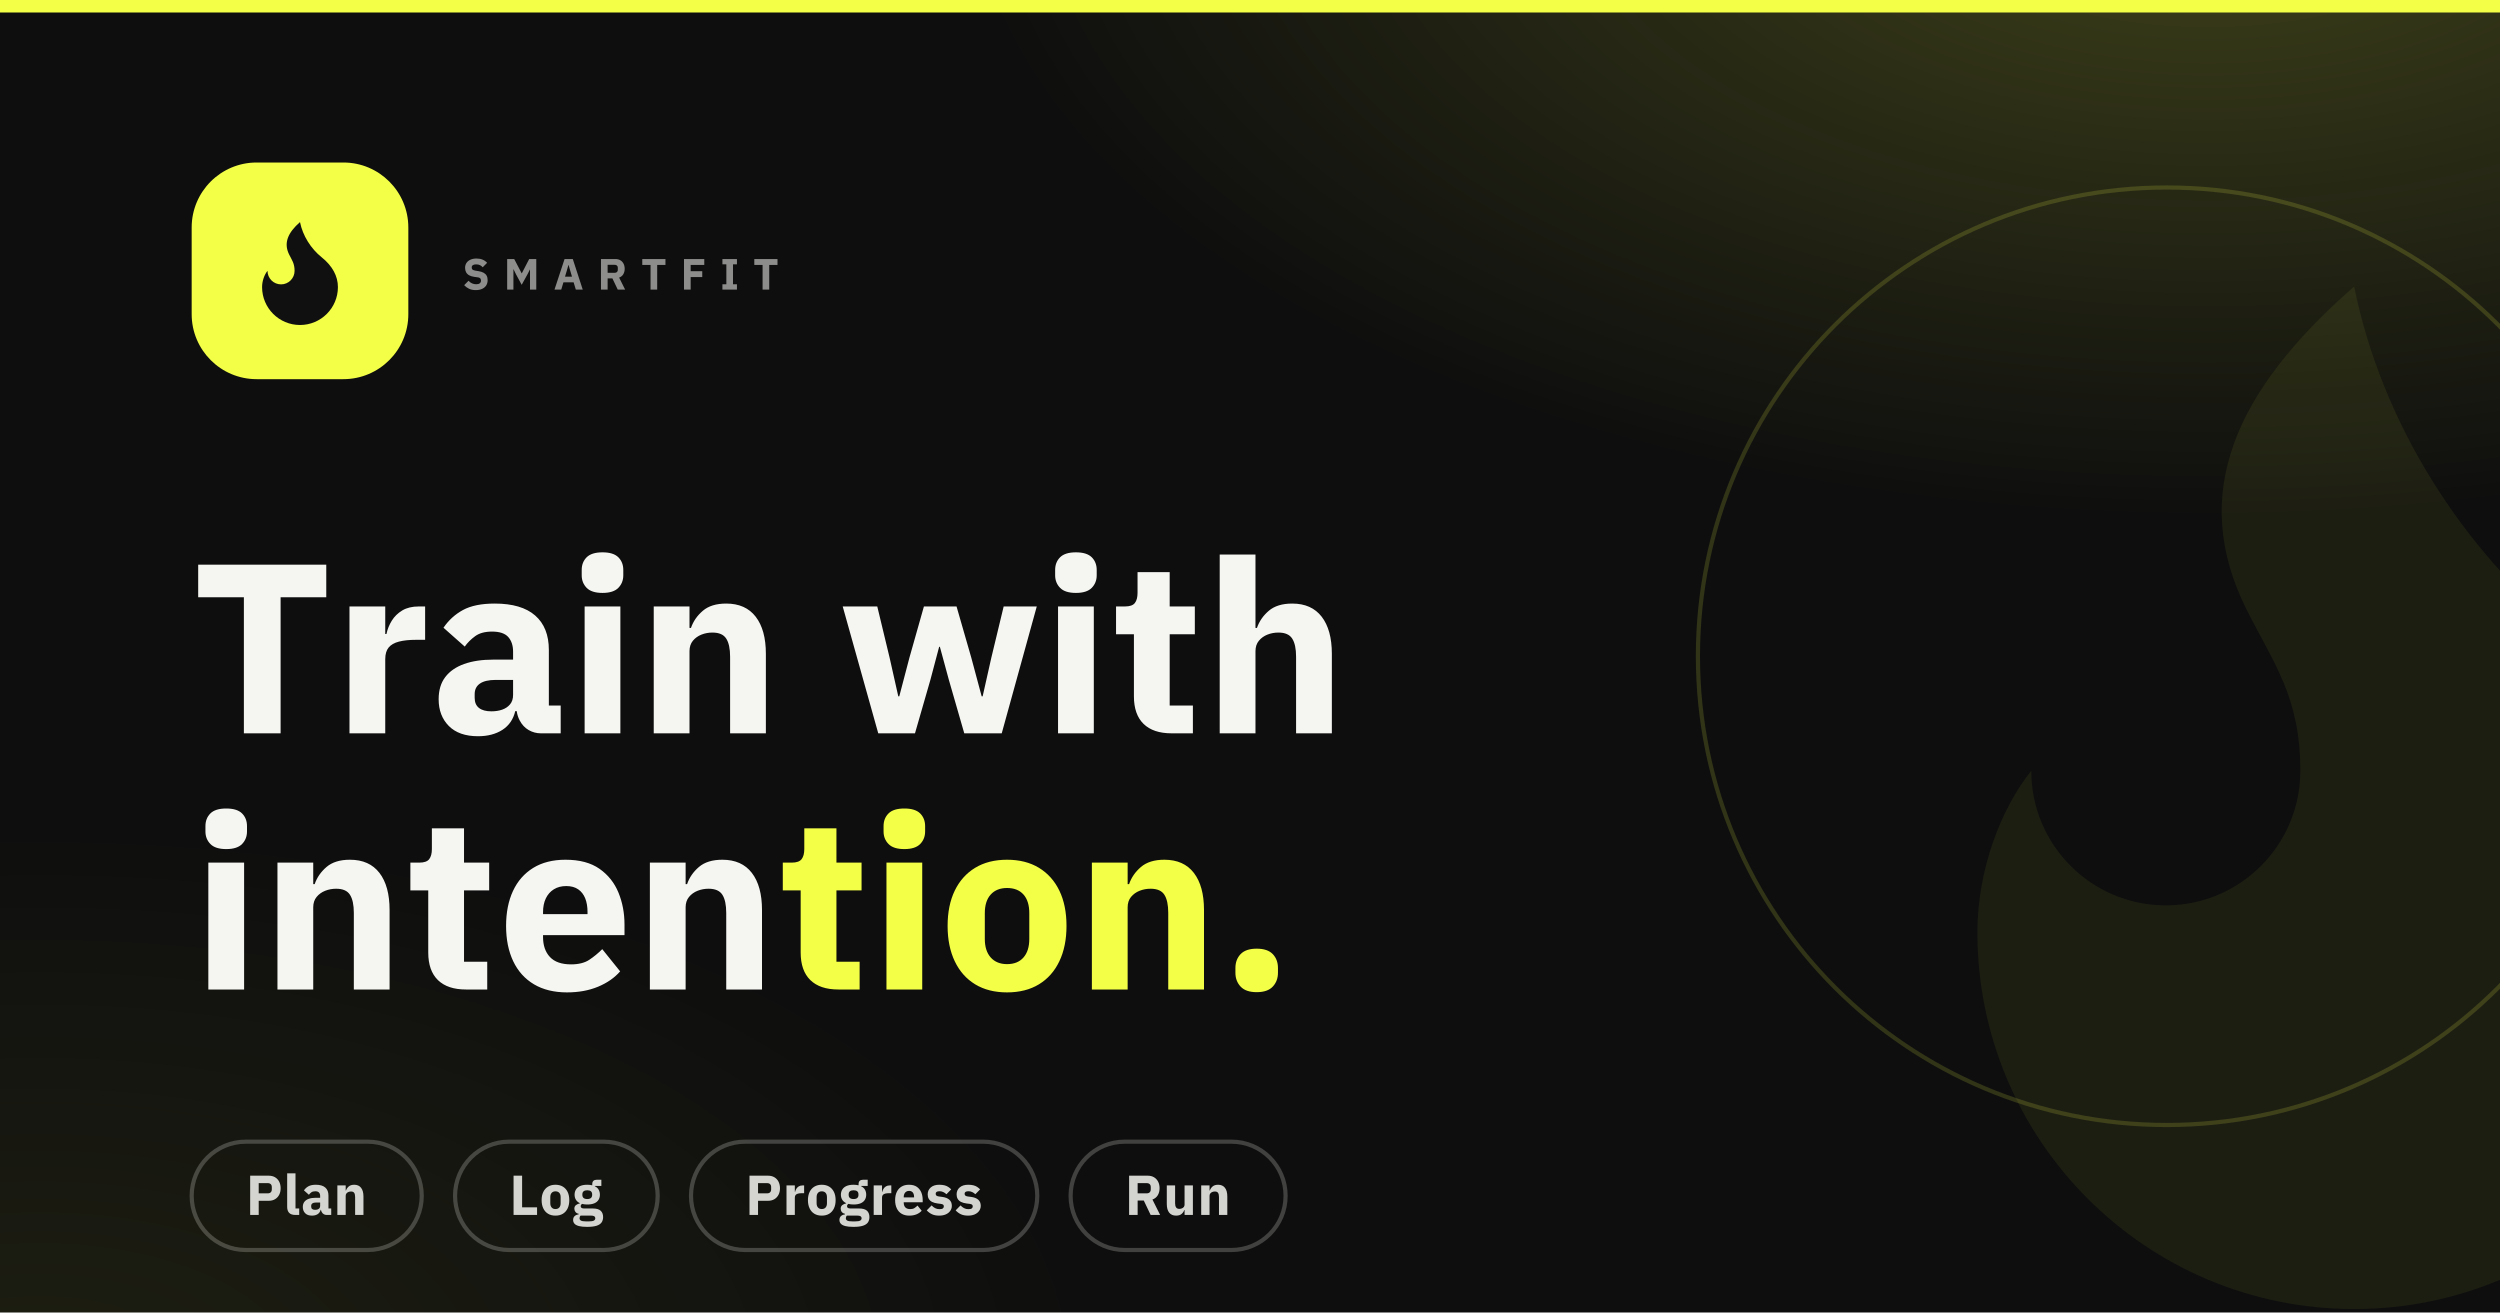
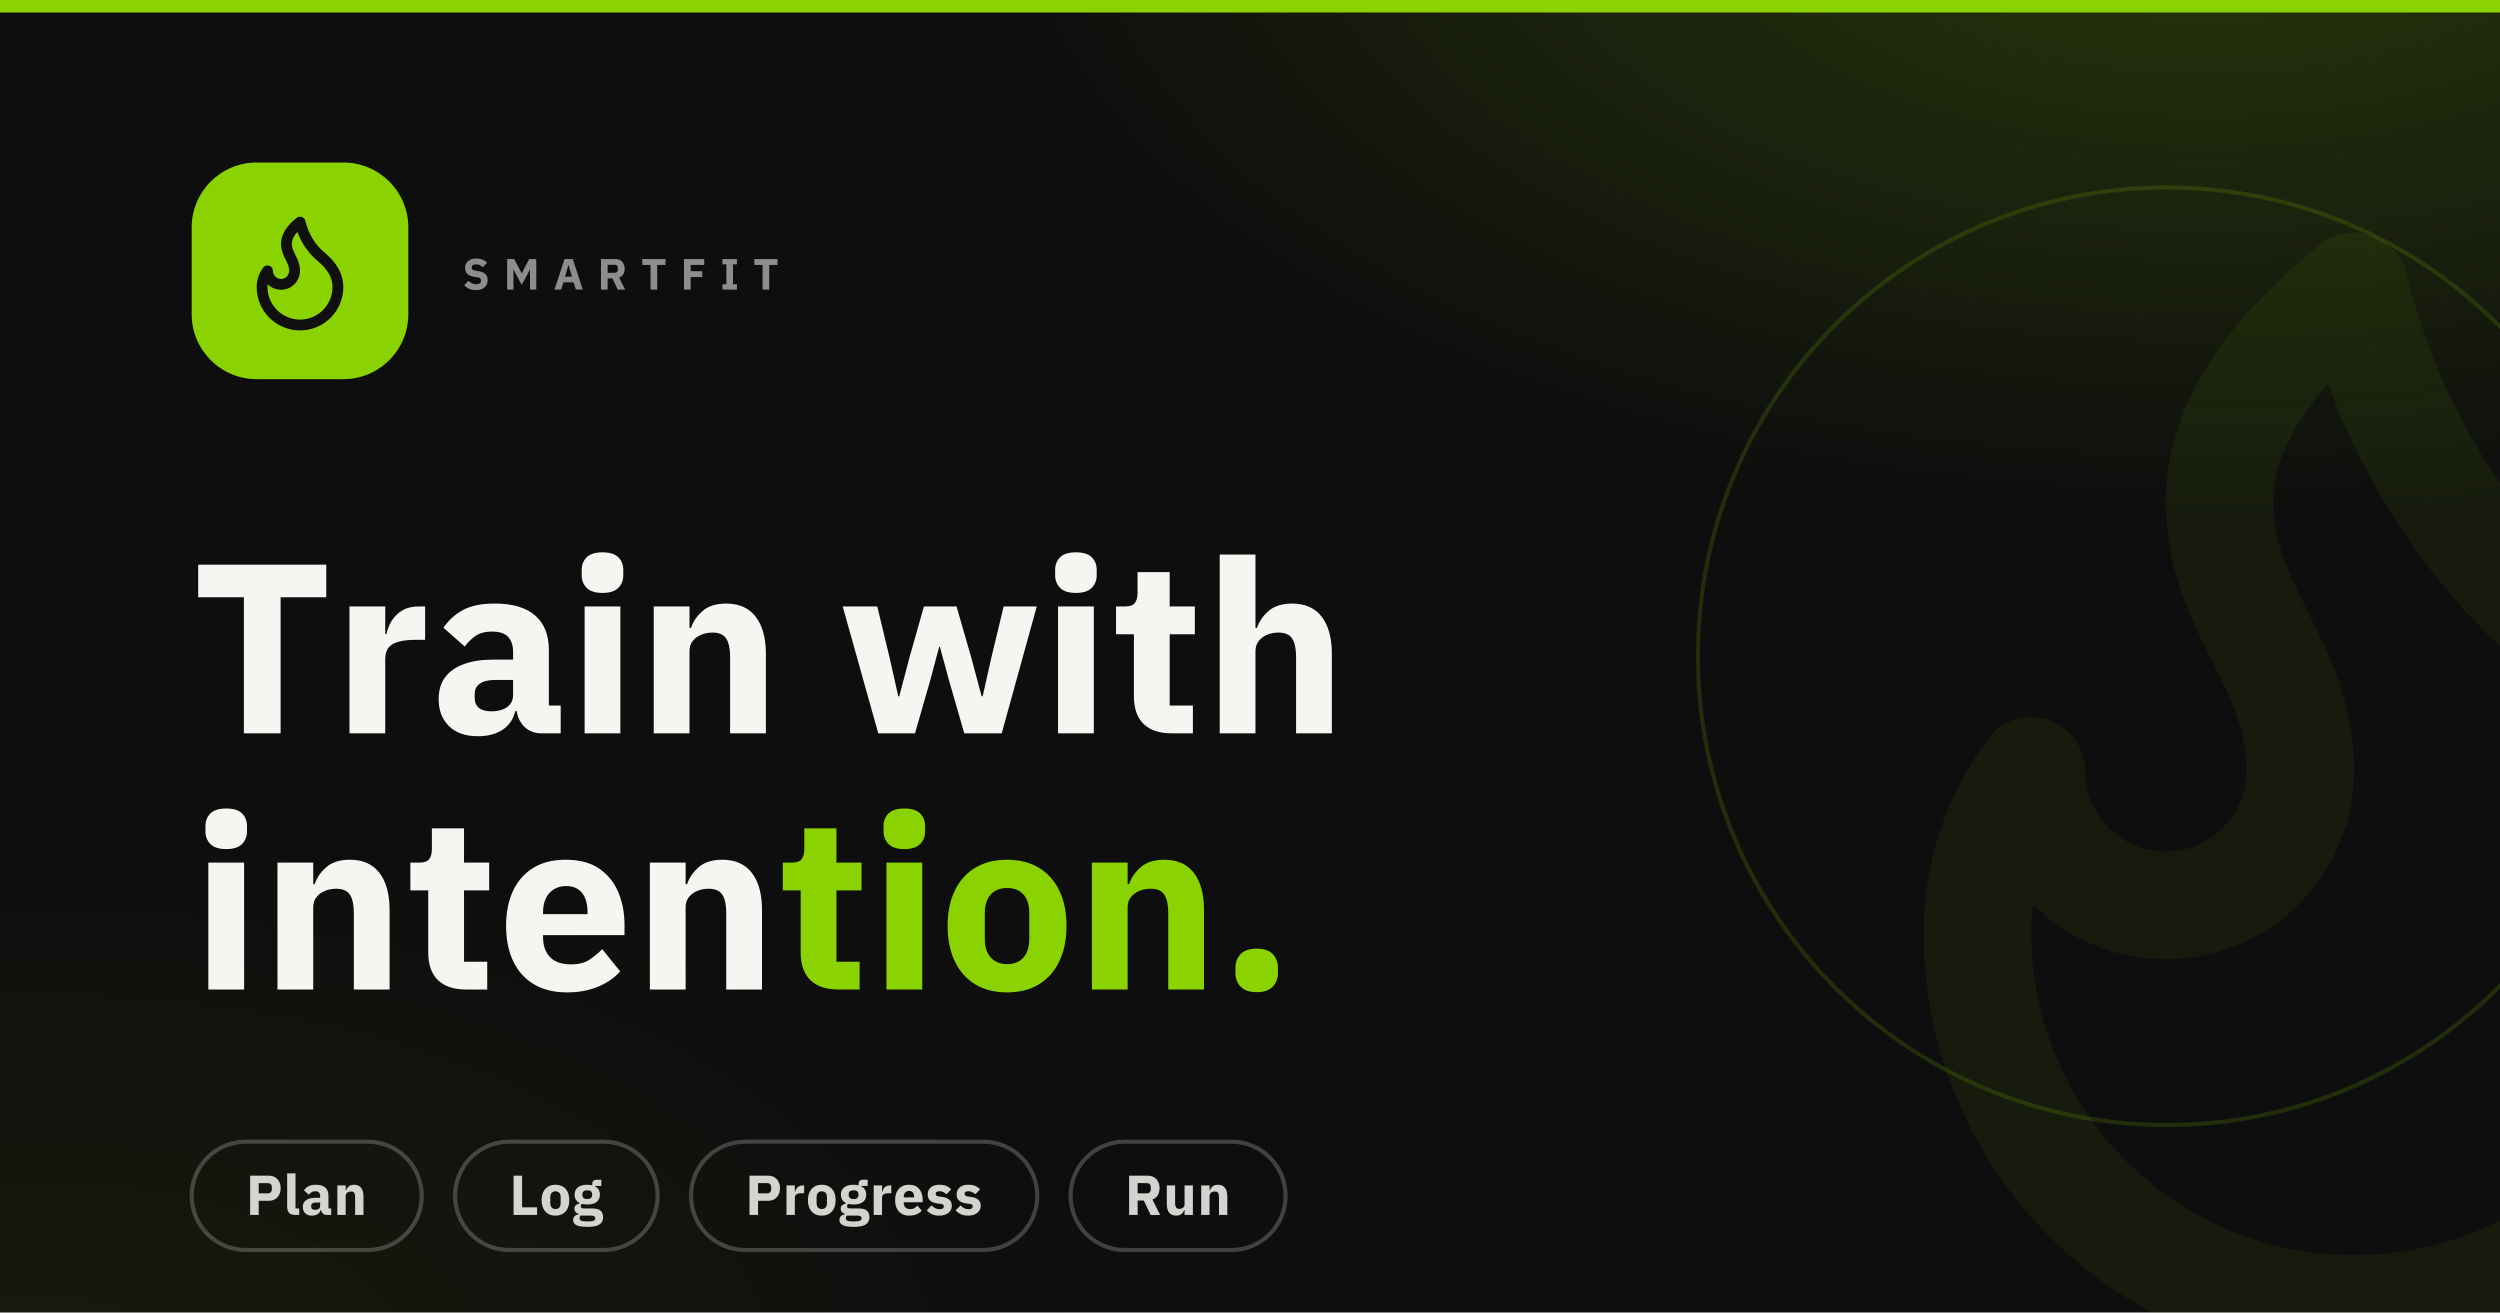
<svg xmlns="http://www.w3.org/2000/svg" width="1200" height="630" viewBox="0 0 1200 630">
  <defs>
    <radialGradient id="glow" cx="0.88" cy="-0.1" r="0.9">
-       <stop offset="0" stop-color="#f3ff47" stop-opacity="0.22" />
-       <stop offset="0.55" stop-color="#f3ff47" stop-opacity="0" />
+       <stop offset="0" stop-color="#8ad200" stop-opacity="0.22" />
+       <stop offset="0.55" stop-color="#8ad200" stop-opacity="0" />
    </radialGradient>
    <radialGradient id="glow2" cx="0.02" cy="1.05" r="0.7">
-       <stop offset="0" stop-color="#f3ff47" stop-opacity="0.07" />
-       <stop offset="0.6" stop-color="#f3ff47" stop-opacity="0" />
+       <stop offset="0" stop-color="#8ad200" stop-opacity="0.07" />
+       <stop offset="0.6" stop-color="#8ad200" stop-opacity="0" />
    </radialGradient>
  </defs>
  <rect width="1200" height="630" fill="#0e0e0e" />
  <rect width="1200" height="630" fill="url(#glow)" />
  <rect width="1200" height="630" fill="url(#glow2)" />
  <g transform="translate(820,60) scale(25.83333)" opacity="0.07">
-     <path d="M8.5 14.5A2.5 2.5 0 0 0 11 12c0-1.38-.5-2-1-3-1.072-2.143-.224-4.054 2-6 .5 2.5 2 4.9 4 6.5 2 1.6 3 3.5 3 5.5a7 7 0 1 1-14 0c0-1.153.433-2.294 1-3a2.5 2.5 0 0 0 2.5 2.5z" fill="#f3ff47" />
+     <path d="M12 3q1 4 4 6.5t3 5.5a1 1 0 0 1-14 0 5 5 0 0 1 1-3 1 1 0 0 0 5 0c0-2-1.5-3-1.5-5q0-2 2.5-4" fill="none" stroke="#8ad200" stroke-width="2" stroke-linecap="round" stroke-linejoin="round" />
  </g>
-   <circle cx="1040" cy="315" r="225" fill="none" stroke="#f3ff47" stroke-width="2" opacity="0.16" />
-   <rect x="0" y="0" width="1200" height="6" fill="#f3ff47" />
+   <circle cx="1040" cy="315" r="225" fill="none" stroke="#8ad200" stroke-width="2" opacity="0.16" />
+   <rect x="0" y="0" width="1200" height="6" fill="#8ad200" />
  <g transform="translate(92,78)">
-     <rect width="104" height="104" rx="31.2" fill="#f3ff47" />
+     <rect width="104" height="104" rx="31.2" fill="#8ad200" />
    <g transform="translate(20.8,20.8) scale(2.6)">
-       <path d="M8.5 14.5A2.5 2.5 0 0 0 11 12c0-1.38-.5-2-1-3-1.072-2.143-.224-4.054 2-6 .5 2.5 2 4.9 4 6.5 2 1.6 3 3.5 3 5.5a7 7 0 1 1-14 0c0-1.153.433-2.294 1-3a2.5 2.5 0 0 0 2.5 2.5z" fill="#101010" />
+       <path d="M12 3q1 4 4 6.5t3 5.5a1 1 0 0 1-14 0 5 5 0 0 1 1-3 1 1 0 0 0 5 0c0-2-1.5-3-1.5-5q0-2 2.5-4" fill="none" stroke="#101010" stroke-width="2" stroke-linecap="round" stroke-linejoin="round" />
    </g>
  </g>
  <path d="M228.36 139.25Q226.45 139.25 225.10 138.58Q223.74 137.91 222.80 136.88L224.90 134.76Q225.63 135.60 226.57 136.02Q227.50 136.44 228.57 136.44Q229.75 136.44 230.32 135.96Q230.88 135.47 230.88 134.67Q230.88 134.28 230.75 133.95Q230.61 133.62 230.24 133.40Q229.88 133.18 229.18 133.10L227.73 132.91Q226.20 132.70 225.20 132.14Q224.21 131.59 223.72 130.67Q223.24 129.76 223.24 128.54Q223.24 127.22 223.90 126.22Q224.56 125.22 225.79 124.66Q227.02 124.09 228.74 124.09Q230.40 124.09 231.66 124.63Q232.92 125.16 233.82 126.15L231.70 128.29Q231.18 127.68 230.43 127.29Q229.69 126.90 228.55 126.90Q227.48 126.90 226.96 127.28Q226.43 127.66 226.43 128.33Q226.43 128.84 226.61 129.15Q226.79 129.47 227.18 129.63Q227.56 129.80 228.17 129.91L229.62 130.14Q231.13 130.37 232.12 130.91Q233.11 131.46 233.59 132.34Q234.07 133.22 234.07 134.49Q234.07 135.89 233.41 136.96Q232.75 138.03 231.47 138.64Q230.19 139.25 228.36 139.25M246.44 139L243.44 139L243.44 124.34L246.82 124.34L248.78 128.08L250.41 131.21L250.46 131.21L252.07 128.08L254 124.34L257.41 124.34L257.41 139L254.40 139L254.40 129.38L254.34 129.38L253.27 131.52L250.41 136.71L247.62 131.54L246.51 129.24L246.44 129.24L246.44 139M274.94 124.34L279.71 139L276.39 139L275.34 135.51L270.45 135.51L269.40 139L266.16 139L270.99 124.34L274.94 124.34M271.20 132.81L274.56 132.81L273.66 129.76L272.93 127.24L272.82 127.24L272.11 129.76L271.20 132.81M293.95 133.62L291.66 133.62L291.66 139L288.47 139L288.47 124.34L295.42 124.34Q296.78 124.34 297.77 124.93Q298.76 125.52 299.30 126.57Q299.85 127.62 299.85 129.03Q299.85 130.50 299.19 131.62Q298.52 132.74 297.18 133.25L300.06 139L296.51 139L293.95 133.62M291.66 127.11L291.66 130.94L295.02 130.94Q295.50 130.94 295.84 130.77Q296.17 130.60 296.36 130.27Q296.55 129.95 296.55 129.49L296.55 128.56Q296.55 128.08 296.36 127.77Q296.17 127.45 295.84 127.28Q295.50 127.11 295.02 127.11L291.66 127.11M319.42 124.34L319.42 127.18L315.45 127.18L315.45 139L312.26 139L312.26 127.18L308.29 127.18L308.29 124.34L319.42 124.34M331.52 132.99L331.52 139L328.32 139L328.32 124.34L338.05 124.34L338.05 127.18L331.52 127.18L331.52 130.18L337.08 130.18L337.08 132.99L331.52 132.99M353.73 136.46L353.73 139L346.76 139L346.76 136.46L348.65 136.46L348.65 126.88L346.76 126.88L346.76 124.34L353.73 124.34L353.73 126.88L351.84 126.88L351.84 136.46L353.73 136.46M373.20 124.34L373.20 127.18L369.23 127.18L369.23 139L366.04 139L366.04 127.18L362.07 127.18L362.07 124.34" fill="rgba(245,245,242,0.55)" />
  <path d="M156.61 271.03L156.61 286.69L134.69 286.69L134.69 352L117.06 352L117.06 286.69L95.13 286.69L95.13 271.03L156.61 271.03M184.92 316.39L184.92 352L167.75 352L167.75 291.10L184.92 291.10L184.92 304.32L185.50 304.32Q186.19 300.96 188.05 297.94Q189.90 294.93 193.09 293.01Q196.28 291.10 201.04 291.10L204.06 291.10L204.06 307.11L199.76 307.11Q194.78 307.11 191.47 307.98Q188.16 308.85 186.54 310.82Q184.92 312.79 184.92 316.39M269.13 338.66L269.13 352L259.62 352Q256.49 352 253.76 350.43Q251.04 348.87 249.41 345.74Q248.37 343.76 248.02 341.33L247.32 341.33Q245.93 347.24 241.18 350.32Q236.42 353.39 229.46 353.39Q220.30 353.39 215.42 348.46Q210.55 343.53 210.55 335.64Q210.55 329.15 213.74 324.97Q216.93 320.80 222.79 318.71Q228.65 316.62 236.65 316.62L246.28 316.62L246.28 312.79Q246.28 308.38 243.96 305.77Q241.64 303.16 236.19 303.16Q231.08 303.16 228.07 305.37Q225.05 307.57 223.08 310.36L212.87 301.31Q216.58 295.86 222.27 292.78Q227.95 289.71 237.46 289.71Q250.34 289.71 256.89 295.45Q263.45 301.19 263.45 311.98L263.45 338.66L269.13 338.66M246.28 333.56L246.28 326.36L237.93 326.36Q232.94 326.36 230.39 328.10Q227.84 329.84 227.84 333.21L227.84 334.95Q227.84 338.20 229.92 339.82Q232.01 341.44 235.84 341.44Q238.74 341.44 241.06 340.63Q243.38 339.82 244.83 338.08Q246.28 336.34 246.28 333.56M289.20 284.60Q283.98 284.60 281.60 282.17Q279.22 279.73 279.22 276.14L279.22 273.58Q279.22 269.87 281.60 267.49Q283.98 265.12 289.20 265.12Q294.42 265.12 296.80 267.49Q299.18 269.87 299.18 273.58L299.18 276.14Q299.18 279.73 296.80 282.17Q294.42 284.60 289.20 284.60M297.78 352L280.62 352L280.62 291.10L297.78 291.10L297.78 352M330.96 312.56L330.96 352L313.79 352L313.79 291.10L330.96 291.10L330.96 301.42L331.66 301.42Q333.28 296.67 337.34 293.19Q341.40 289.71 348.59 289.71Q357.87 289.71 362.74 296.03Q367.62 302.35 367.62 313.84L367.62 352L350.45 352L350.45 315.23Q350.45 309.43 348.59 306.53Q346.74 303.63 341.98 303.63Q339.20 303.63 336.70 304.61Q334.21 305.60 332.58 307.57Q330.96 309.54 330.96 312.56M439.19 352L421.56 352L404.50 291.10L421.09 291.10L427.01 315.69L431.18 334.25L431.65 334.25L436.52 315.69L443.48 291.10L459.14 291.10L466.22 315.69L471.20 334.25L471.67 334.25L475.84 315.69L481.76 291.10L497.65 291.10L480.83 352L462.85 352L455.43 326.25L451.14 310.47L450.79 310.47L446.61 326.25L439.19 352M516.44 284.60Q511.22 284.60 508.85 282.17Q506.47 279.73 506.47 276.14L506.47 273.58Q506.47 269.87 508.85 267.49Q511.22 265.12 516.44 265.12Q521.66 265.12 524.04 267.49Q526.42 269.87 526.42 273.58L526.42 276.14Q526.42 279.73 524.04 282.17Q521.66 284.60 516.44 284.60M525.03 352L507.86 352L507.86 291.10L525.03 291.10L525.03 352M572.59 338.66L572.59 352L562.38 352Q553.56 352 548.92 347.48Q544.28 342.95 544.28 334.25L544.28 304.44L535.70 304.44L535.70 291.10L539.99 291.10Q543.47 291.10 544.75 289.42Q546.02 287.74 546.02 284.60L546.02 274.63L561.45 274.63L561.45 291.10L573.52 291.10L573.52 304.44L561.45 304.44L561.45 338.66L572.59 338.66M602.63 352L585.46 352L585.46 266.16L602.63 266.16L602.63 301.42L603.33 301.42Q604.95 296.67 609.01 293.19Q613.07 289.71 620.26 289.71Q629.54 289.71 634.42 296.03Q639.29 302.35 639.29 313.84L639.29 352L622.12 352L622.12 315.23Q622.12 309.43 620.26 306.53Q618.41 303.63 613.65 303.63Q610.87 303.63 608.37 304.61Q605.88 305.60 604.26 307.57Q602.63 309.54 602.63 312.56" fill="#f5f5f2" />
  <path d="M108.59 407.56Q103.37 407.56 100.99 405.13Q98.61 402.69 98.61 399.10L98.61 396.54Q98.61 392.83 100.99 390.45Q103.37 388.08 108.59 388.08Q113.81 388.08 116.19 390.45Q118.56 392.83 118.56 396.54L118.56 399.10Q118.56 402.69 116.19 405.13Q113.81 407.56 108.59 407.56M117.17 474.96L100 474.96L100 414.06L117.17 414.06L117.17 474.96M150.35 435.52L150.35 474.96L133.18 474.96L133.18 414.06L150.35 414.06L150.35 424.38L151.04 424.38Q152.67 419.63 156.73 416.15Q160.79 412.67 167.98 412.67Q177.26 412.67 182.13 418.99Q187 425.31 187 436.80L187 474.96L169.84 474.96L169.84 438.19Q169.84 432.39 167.98 429.49Q166.12 426.59 161.37 426.59Q158.58 426.59 156.09 427.57Q153.60 428.56 151.97 430.53Q150.35 432.50 150.35 435.52M233.87 461.62L233.87 474.96L223.66 474.96Q214.84 474.96 210.20 470.44Q205.56 465.91 205.56 457.21L205.56 427.40L196.98 427.40L196.98 414.06L201.27 414.06Q204.75 414.06 206.03 412.38Q207.30 410.70 207.30 407.56L207.30 397.59L222.73 397.59L222.73 414.06L234.80 414.06L234.80 427.40L222.73 427.40L222.73 461.62L233.87 461.62M272.15 476.35Q262.87 476.35 256.31 472.47Q249.76 468.58 246.34 461.39Q242.92 454.20 242.92 444.45Q242.92 434.82 246.22 427.69Q249.53 420.56 255.91 416.61Q262.29 412.67 271.45 412.67Q281.54 412.67 287.75 417.02Q293.96 421.37 296.86 428.44Q299.76 435.52 299.76 443.76L299.76 448.86L260.66 448.86L260.66 449.79Q260.66 455.82 263.97 459.36Q267.28 462.90 274.12 462.90Q279.57 462.90 282.88 460.69Q286.18 458.49 289.08 455.59L297.67 466.26Q293.61 470.90 287.05 473.63Q280.50 476.35 272.15 476.35M271.80 425.31Q268.32 425.31 265.83 426.88Q263.33 428.44 262 431.23Q260.66 434.01 260.66 437.84L260.66 438.77L282.01 438.77L282.01 437.72Q282.01 434.01 280.91 431.23Q279.80 428.44 277.54 426.88Q275.28 425.31 271.80 425.31M329.10 435.52L329.10 474.96L311.94 474.96L311.94 414.06L329.10 414.06L329.10 424.38L329.80 424.38Q331.42 419.63 335.48 416.15Q339.54 412.67 346.74 412.67Q356.02 412.67 360.89 418.99Q365.76 425.31 365.76 436.80L365.76 474.96L348.59 474.96L348.59 438.19Q348.59 432.39 346.74 429.49Q344.88 426.59 340.12 426.59Q337.34 426.59 334.85 427.57Q332.35 428.56 330.73 430.53Q329.10 432.50 329.10 435.52" fill="#f5f5f2" />
-   <path d="M412.62 461.62L412.62 474.96L402.42 474.96Q393.60 474.96 388.96 470.44Q384.32 465.91 384.32 457.21L384.32 427.40L375.74 427.40L375.74 414.06L380.03 414.06Q383.51 414.06 384.78 412.38Q386.06 410.70 386.06 407.56L386.06 397.59L401.49 397.59L401.49 414.06L413.55 414.06L413.55 427.40L401.49 427.40L401.49 461.62L412.62 461.62M434.08 407.56Q428.86 407.56 426.49 405.13Q424.11 402.69 424.11 399.10L424.11 396.54Q424.11 392.83 426.49 390.45Q428.86 388.08 434.08 388.08Q439.30 388.08 441.68 390.45Q444.06 392.83 444.06 396.54L444.06 399.10Q444.06 402.69 441.68 405.13Q439.30 407.56 434.08 407.56M442.67 474.96L425.50 474.96L425.50 414.06L442.67 414.06L442.67 474.96M483.38 476.35Q474.45 476.35 468.07 472.47Q461.69 468.58 458.27 461.39Q454.85 454.20 454.85 444.45Q454.85 434.59 458.27 427.52Q461.69 420.44 468.07 416.55Q474.45 412.67 483.38 412.67Q492.32 412.67 498.70 416.55Q505.08 420.44 508.50 427.52Q511.92 434.59 511.92 444.45Q511.92 454.20 508.50 461.39Q505.08 468.58 498.70 472.47Q492.32 476.35 483.38 476.35M483.38 462.78Q488.49 462.78 491.27 459.59Q494.06 456.40 494.06 450.72L494.06 438.30Q494.06 432.50 491.27 429.37Q488.49 426.24 483.38 426.24Q478.40 426.24 475.55 429.37Q472.71 432.50 472.71 438.30L472.71 450.72Q472.71 456.40 475.55 459.59Q478.40 462.78 483.38 462.78M541.27 435.52L541.27 474.96L524.10 474.96L524.10 414.06L541.27 414.06L541.27 424.38L541.96 424.38Q543.59 419.63 547.65 416.15Q551.71 412.67 558.90 412.67Q568.18 412.67 573.05 418.99Q577.92 425.31 577.92 436.80L577.92 474.96L560.76 474.96L560.76 438.19Q560.76 432.39 558.90 429.49Q557.04 426.59 552.29 426.59Q549.50 426.59 547.01 427.57Q544.52 428.56 542.89 430.53Q541.27 432.50 541.27 435.52M603.21 476.24Q597.99 476.24 595.50 473.57Q593 470.90 593 466.96L593 464.64Q593 460.58 595.50 457.97Q597.99 455.36 603.21 455.36Q608.43 455.36 610.93 457.97Q613.42 460.58 613.42 464.64L613.42 466.96Q613.42 470.90 610.93 473.57Q608.43 476.24 603.21 476.24" fill="#f3ff47" />
+   <path d="M412.62 461.62L412.62 474.96L402.42 474.96Q393.60 474.96 388.96 470.44Q384.32 465.91 384.32 457.21L384.32 427.40L375.74 427.40L375.74 414.06L380.03 414.06Q383.51 414.06 384.78 412.38Q386.06 410.70 386.06 407.56L386.06 397.59L401.49 397.59L401.49 414.06L413.55 414.06L413.55 427.40L401.49 427.40L401.49 461.62L412.62 461.62M434.08 407.56Q428.86 407.56 426.49 405.13Q424.11 402.69 424.11 399.10L424.11 396.54Q424.11 392.83 426.49 390.45Q428.86 388.08 434.08 388.08Q439.30 388.08 441.68 390.45Q444.06 392.83 444.06 396.54L444.06 399.10Q444.06 402.69 441.68 405.13Q439.30 407.56 434.08 407.56M442.67 474.96L425.50 474.96L425.50 414.06L442.67 414.06L442.67 474.96M483.38 476.35Q474.45 476.35 468.07 472.47Q461.69 468.58 458.27 461.39Q454.85 454.20 454.85 444.45Q454.85 434.59 458.27 427.52Q461.69 420.44 468.07 416.55Q474.45 412.67 483.38 412.67Q492.32 412.67 498.70 416.55Q505.08 420.44 508.50 427.52Q511.92 434.59 511.92 444.45Q511.92 454.20 508.50 461.39Q505.08 468.58 498.70 472.47Q492.32 476.35 483.38 476.35M483.38 462.78Q488.49 462.78 491.27 459.59Q494.06 456.40 494.06 450.72L494.06 438.30Q494.06 432.50 491.27 429.37Q488.49 426.24 483.38 426.24Q478.40 426.24 475.55 429.37Q472.71 432.50 472.71 438.30L472.71 450.72Q472.71 456.40 475.55 459.59Q478.40 462.78 483.38 462.78M541.27 435.52L541.27 474.96L524.10 474.96L524.10 414.06L541.27 414.06L541.27 424.38L541.96 424.38Q543.59 419.63 547.65 416.15Q551.71 412.67 558.90 412.67Q568.18 412.67 573.05 418.99Q577.92 425.31 577.92 436.80L577.92 474.96L560.76 474.96L560.76 438.19Q560.76 432.39 558.90 429.49Q557.04 426.59 552.29 426.59Q549.50 426.59 547.01 427.57Q544.52 428.56 542.89 430.53Q541.27 432.50 541.27 435.52M603.21 476.24Q597.99 476.24 595.50 473.57Q593 470.90 593 466.96L593 464.64Q593 460.58 595.50 457.97Q597.99 455.36 603.21 455.36Q608.43 455.36 610.93 457.97Q613.42 460.58 613.42 464.64L613.42 466.96Q613.42 470.90 610.93 473.57Q608.43 476.24 603.21 476.24" fill="#8ad200" />
  <rect x="92" y="548" width="110.428" height="52" rx="26" fill="none" stroke="rgba(245,245,242,0.22)" stroke-width="2" />
  <path d="M124.18 576.38L124.18 583.18L120.08 583.18L120.08 564.33L128.99 564.33Q130.74 564.33 132.03 565.09Q133.31 565.85 134.01 567.21Q134.71 568.57 134.71 570.35Q134.71 572.14 134.01 573.49Q133.31 574.84 132.03 575.61Q130.74 576.38 128.99 576.38L124.18 576.38M128.50 567.90L124.18 567.90L124.18 572.81L128.50 572.81Q129.12 572.81 129.56 572.60Q129.99 572.38 130.23 571.96Q130.47 571.54 130.47 570.95L130.47 569.76Q130.47 569.14 130.23 568.73Q129.99 568.33 129.56 568.11Q129.12 567.90 128.50 567.90M143.62 580.07L143.62 583.18L141.81 583.18Q139.76 583.18 138.80 582.18Q137.84 581.18 137.84 579.29L137.84 563.20L141.84 563.20L141.84 580.07L143.62 580.07M158.99 580.07L158.99 583.18L156.77 583.18Q156.04 583.18 155.41 582.82Q154.77 582.45 154.40 581.72Q154.15 581.26 154.07 580.70L153.91 580.70Q153.59 582.07 152.48 582.79Q151.37 583.50 149.75 583.50Q147.62 583.50 146.49 582.36Q145.35 581.21 145.35 579.37Q145.35 577.86 146.09 576.89Q146.84 575.92 148.20 575.43Q149.56 574.94 151.43 574.94L153.67 574.94L153.67 574.05Q153.67 573.03 153.13 572.42Q152.59 571.81 151.32 571.81Q150.13 571.81 149.43 572.33Q148.73 572.84 148.27 573.49L145.89 571.38Q146.76 570.11 148.08 569.40Q149.40 568.68 151.62 568.68Q154.61 568.68 156.14 570.02Q157.66 571.35 157.66 573.86L157.66 580.07L158.99 580.07M153.67 578.89L153.67 577.21L151.72 577.21Q150.56 577.21 149.97 577.62Q149.37 578.02 149.37 578.81L149.37 579.21Q149.37 579.97 149.86 580.34Q150.35 580.72 151.24 580.72Q151.91 580.72 152.45 580.53Q152.99 580.34 153.33 579.94Q153.67 579.53 153.67 578.89M165.93 574L165.93 583.18L161.93 583.18L161.93 569L165.93 569L165.93 571.41L166.09 571.41Q166.47 570.30 167.41 569.49Q168.36 568.68 170.03 568.68Q172.19 568.68 173.32 570.15Q174.46 571.62 174.46 574.30L174.46 583.18L170.46 583.18L170.46 574.62Q170.46 573.27 170.03 572.60Q169.60 571.92 168.49 571.92Q167.84 571.92 167.26 572.15Q166.68 572.38 166.30 572.84Q165.93 573.30 165.93 574" fill="rgba(245,245,242,0.85)" />
  <rect x="218.428" y="548" width="97.252" height="52" rx="26" fill="none" stroke="rgba(245,245,242,0.22)" stroke-width="2" />
  <path d="M257.79 579.53L257.79 583.18L246.51 583.18L246.51 564.33L250.61 564.33L250.61 579.53L257.79 579.53M266.62 583.50Q264.54 583.50 263.06 582.60Q261.57 581.69 260.78 580.02Q259.98 578.35 259.98 576.08Q259.98 573.78 260.78 572.14Q261.57 570.49 263.06 569.59Q264.54 568.68 266.62 568.68Q268.70 568.68 270.19 569.59Q271.67 570.49 272.47 572.14Q273.26 573.78 273.26 576.08Q273.26 578.35 272.47 580.02Q271.67 581.69 270.19 582.60Q268.70 583.50 266.62 583.50M266.62 580.34Q267.81 580.34 268.46 579.60Q269.11 578.86 269.11 577.54L269.11 574.65Q269.11 573.30 268.46 572.57Q267.81 571.84 266.62 571.84Q265.46 571.84 264.80 572.57Q264.14 573.30 264.14 574.65L264.14 577.54Q264.14 578.86 264.80 579.60Q265.46 580.34 266.62 580.34M289.49 584.21Q289.49 585.69 288.78 586.74Q288.06 587.80 286.39 588.35Q284.71 588.90 281.82 588.90Q279.37 588.90 277.89 588.51Q276.42 588.12 275.76 587.38Q275.10 586.64 275.10 585.61Q275.10 584.42 275.80 583.75Q276.50 583.07 277.75 582.91L277.75 582.61Q276.75 582.42 276.22 581.74Q275.69 581.05 275.69 580.13Q275.69 579.02 276.52 578.41Q277.34 577.81 278.34 577.62L278.34 577.51Q277.07 576.92 276.44 575.88Q275.80 574.84 275.80 573.46Q275.80 572.03 276.48 570.95Q277.15 569.87 278.50 569.27Q279.85 568.68 281.88 568.68Q282.55 568.68 283.16 568.75Q283.77 568.82 284.28 568.95L284.28 568.41Q284.28 567.30 284.85 566.79Q285.41 566.28 286.41 566.28L288.65 566.28L288.65 569.25L285.52 569.25L285.52 569.41Q286.76 570 287.36 571.06Q287.95 572.11 287.95 573.46Q287.95 574.86 287.29 575.93Q286.63 577 285.28 577.58Q283.93 578.16 281.88 578.16Q281.17 578.16 280.54 578.08Q279.91 578 279.37 577.86Q279.10 578.05 278.92 578.33Q278.74 578.62 278.74 579Q278.74 579.51 279.14 579.79Q279.53 580.07 280.45 580.07L284.55 580.07Q287.14 580.07 288.32 581.15Q289.49 582.23 289.49 584.21M285.74 584.75Q285.74 584.13 285.24 583.80Q284.74 583.48 283.55 583.48L278.69 583.48Q278.42 583.75 278.30 584.08Q278.18 584.42 278.18 584.75Q278.18 585.50 278.85 585.88Q279.53 586.26 281.15 586.26L282.77 586.26Q284.39 586.26 285.06 585.88Q285.74 585.50 285.74 584.75M281.88 575.54Q283.06 575.54 283.65 575.03Q284.23 574.51 284.23 573.59L284.23 573.27Q284.23 572.33 283.65 571.83Q283.06 571.33 281.88 571.33Q280.72 571.33 280.12 571.83Q279.53 572.33 279.53 573.27L279.53 573.59Q279.53 574.51 280.12 575.03Q280.72 575.54 281.88 575.54" fill="rgba(245,245,242,0.85)" />
  <rect x="331.68" y="548" width="166.21" height="52" rx="26" fill="none" stroke="rgba(245,245,242,0.22)" stroke-width="2" />
  <path d="M363.86 576.38L363.86 583.18L359.76 583.18L359.76 564.33L368.67 564.33Q370.42 564.33 371.71 565.09Q372.99 565.85 373.69 567.21Q374.39 568.57 374.39 570.35Q374.39 572.14 373.69 573.49Q372.99 574.84 371.71 575.61Q370.42 576.38 368.67 576.38L363.86 576.38M368.18 567.90L363.86 567.90L363.86 572.81L368.18 572.81Q368.80 572.81 369.24 572.60Q369.67 572.38 369.91 571.96Q370.15 571.54 370.15 570.95L370.15 569.76Q370.15 569.14 369.91 568.73Q369.67 568.33 369.24 568.11Q368.80 567.90 368.18 567.90M381.52 574.89L381.52 583.18L377.52 583.18L377.52 569L381.52 569L381.52 572.08L381.66 572.08Q381.82 571.30 382.25 570.60Q382.68 569.90 383.42 569.45Q384.17 569 385.27 569L385.98 569L385.98 572.73L384.98 572.73Q383.82 572.73 383.05 572.93Q382.28 573.14 381.90 573.59Q381.52 574.05 381.52 574.89M394.45 583.50Q392.38 583.50 390.89 582.60Q389.40 581.69 388.61 580.02Q387.81 578.35 387.81 576.08Q387.81 573.78 388.61 572.14Q389.40 570.49 390.89 569.59Q392.38 568.68 394.45 568.68Q396.53 568.68 398.02 569.59Q399.50 570.49 400.30 572.14Q401.10 573.78 401.10 576.08Q401.10 578.35 400.30 580.02Q399.50 581.69 398.02 582.60Q396.53 583.50 394.45 583.50M394.45 580.34Q395.64 580.34 396.29 579.60Q396.94 578.86 396.94 577.54L396.94 574.65Q396.94 573.30 396.29 572.57Q395.64 571.84 394.45 571.84Q393.29 571.84 392.63 572.57Q391.97 573.30 391.97 574.65L391.97 577.54Q391.97 578.86 392.63 579.60Q393.29 580.34 394.45 580.34M417.32 584.21Q417.32 585.69 416.61 586.74Q415.89 587.80 414.22 588.35Q412.54 588.90 409.65 588.90Q407.20 588.90 405.73 588.51Q404.25 588.12 403.59 587.38Q402.93 586.64 402.93 585.61Q402.93 584.42 403.63 583.75Q404.34 583.07 405.58 582.91L405.58 582.61Q404.58 582.42 404.05 581.74Q403.53 581.05 403.53 580.13Q403.53 579.02 404.35 578.41Q405.17 577.81 406.17 577.62L406.17 577.51Q404.90 576.92 404.27 575.88Q403.63 574.84 403.63 573.46Q403.63 572.03 404.31 570.95Q404.98 569.87 406.33 569.27Q407.68 568.68 409.71 568.68Q410.38 568.68 410.99 568.75Q411.60 568.82 412.11 568.95L412.11 568.41Q412.11 567.30 412.68 566.79Q413.25 566.28 414.24 566.28L416.49 566.28L416.49 569.25L413.35 569.25L413.35 569.41Q414.60 570 415.19 571.06Q415.78 572.11 415.78 573.46Q415.78 574.86 415.12 575.93Q414.46 577 413.11 577.58Q411.76 578.16 409.71 578.16Q409.01 578.16 408.37 578.08Q407.74 578 407.20 577.86Q406.93 578.05 406.75 578.33Q406.58 578.62 406.58 579Q406.58 579.51 406.97 579.79Q407.36 580.07 408.28 580.07L412.38 580.07Q414.97 580.07 416.15 581.15Q417.32 582.23 417.32 584.21M413.57 584.75Q413.57 584.13 413.07 583.80Q412.57 583.48 411.38 583.48L406.52 583.48Q406.25 583.75 406.13 584.08Q406.01 584.42 406.01 584.75Q406.01 585.50 406.68 585.88Q407.36 586.26 408.98 586.26L410.60 586.26Q412.22 586.26 412.89 585.88Q413.57 585.50 413.57 584.75M409.71 575.54Q410.90 575.54 411.48 575.03Q412.06 574.51 412.06 573.59L412.06 573.27Q412.06 572.33 411.48 571.83Q410.90 571.33 409.71 571.33Q408.55 571.33 407.95 571.83Q407.36 572.33 407.36 573.27L407.36 573.59Q407.36 574.51 407.95 575.03Q408.55 575.54 409.71 575.54M423.37 574.89L423.37 583.18L419.37 583.18L419.37 569L423.37 569L423.37 572.08L423.51 572.08Q423.67 571.30 424.10 570.60Q424.53 569.90 425.27 569.45Q426.02 569 427.12 569L427.83 569L427.83 572.73L426.83 572.73Q425.67 572.73 424.90 572.93Q424.13 573.14 423.75 573.59Q423.37 574.05 423.37 574.89M436.47 583.50Q434.31 583.50 432.78 582.60Q431.25 581.69 430.46 580.02Q429.66 578.35 429.66 576.08Q429.66 573.84 430.43 572.18Q431.20 570.52 432.69 569.60Q434.17 568.68 436.30 568.68Q438.65 568.68 440.10 569.69Q441.54 570.71 442.22 572.35Q442.89 574 442.89 575.92L442.89 577.10L433.79 577.10L433.79 577.32Q433.79 578.72 434.56 579.55Q435.33 580.37 436.92 580.37Q438.19 580.37 438.96 579.86Q439.73 579.35 440.41 578.67L442.41 581.15Q441.46 582.23 439.94 582.87Q438.41 583.50 436.47 583.50M436.38 571.62Q435.57 571.62 434.99 571.99Q434.41 572.35 434.10 573Q433.79 573.65 433.79 574.54L433.79 574.76L438.76 574.76L438.76 574.51Q438.76 573.65 438.50 573Q438.25 572.35 437.72 571.99Q437.19 571.62 436.38 571.62M450.80 583.50Q448.75 583.50 447.35 582.84Q445.94 582.18 444.84 580.97L447.18 578.59Q447.94 579.43 448.86 579.91Q449.78 580.40 450.94 580.40Q452.13 580.40 452.58 580.03Q453.04 579.67 453.04 579.05Q453.04 578.51 452.71 578.24Q452.37 577.97 451.61 577.86L450.07 577.67Q448.48 577.46 447.41 576.92Q446.35 576.38 445.82 575.47Q445.29 574.57 445.29 573.30Q445.29 571.25 446.78 569.96Q448.26 568.68 450.80 568.68Q452.29 568.68 453.31 568.94Q454.34 569.19 455.11 569.69Q455.88 570.19 456.58 570.89L454.29 573.24Q453.61 572.57 452.76 572.18Q451.91 571.79 451.02 571.79Q450.02 571.79 449.57 572.11Q449.13 572.43 449.13 572.97Q449.13 573.54 449.44 573.85Q449.75 574.16 450.61 574.30L452.21 574.51Q454.53 574.81 455.70 575.88Q456.88 576.94 456.88 578.78Q456.88 580.13 456.12 581.21Q455.37 582.29 454 582.90Q452.64 583.50 450.80 583.50M464.68 583.50Q462.63 583.50 461.22 582.84Q459.82 582.18 458.71 580.97L461.06 578.59Q461.82 579.43 462.74 579.91Q463.65 580.40 464.82 580.40Q466 580.40 466.46 580.03Q466.92 579.67 466.92 579.05Q466.92 578.51 466.58 578.24Q466.25 577.97 465.49 577.86L463.95 577.67Q462.36 577.46 461.29 576.92Q460.23 576.38 459.70 575.47Q459.17 574.57 459.17 573.30Q459.17 571.25 460.66 569.96Q462.14 568.68 464.68 568.68Q466.17 568.68 467.19 568.94Q468.22 569.19 468.99 569.69Q469.76 570.19 470.46 570.89L468.16 573.24Q467.49 572.57 466.64 572.18Q465.79 571.79 464.90 571.79Q463.90 571.79 463.45 572.11Q463.01 572.43 463.01 572.97Q463.01 573.54 463.32 573.85Q463.63 574.16 464.49 574.30L466.08 574.51Q468.41 574.81 469.58 575.88Q470.76 576.94 470.76 578.78Q470.76 580.13 470 581.21Q469.24 582.29 467.88 582.90Q466.52 583.50 464.68 583.50" fill="rgba(245,245,242,0.85)" />
  <rect x="513.89" y="548" width="103.192" height="52" rx="26" fill="none" stroke="rgba(245,245,242,0.22)" stroke-width="2" />
  <path d="M549.02 576.27L546.07 576.27L546.07 583.18L541.97 583.18L541.97 564.33L550.91 564.33Q552.66 564.33 553.93 565.09Q555.20 565.85 555.90 567.20Q556.60 568.55 556.60 570.35Q556.60 572.25 555.75 573.69Q554.90 575.13 553.17 575.78L556.87 583.18L552.31 583.18L549.02 576.27M546.07 567.90L546.07 572.81L550.39 572.81Q551.01 572.81 551.45 572.60Q551.88 572.38 552.12 571.96Q552.36 571.54 552.36 570.95L552.36 569.76Q552.36 569.14 552.12 568.73Q551.88 568.33 551.45 568.11Q551.01 567.90 550.39 567.90L546.07 567.90M572.59 583.18L568.59 583.18L568.59 580.80L568.46 580.80Q568.10 581.88 567.17 582.69Q566.24 583.50 564.49 583.50Q562.33 583.50 561.19 582.05Q560.06 580.59 560.06 577.91L560.06 569L564.05 569L564.05 577.56Q564.05 578.86 564.53 579.56Q565 580.26 566.08 580.26Q566.70 580.26 567.28 580.03Q567.86 579.80 568.23 579.35Q568.59 578.89 568.59 578.21L568.59 569L572.59 569L572.59 583.18M580.58 574L580.58 583.18L576.58 583.18L576.58 569L580.58 569L580.58 571.41L580.74 571.41Q581.12 570.30 582.06 569.49Q583.01 568.68 584.68 568.68Q586.84 568.68 587.98 570.15Q589.11 571.62 589.11 574.30L589.11 583.18L585.11 583.18L585.11 574.62Q585.11 573.27 584.68 572.60Q584.25 571.92 583.14 571.92Q582.50 571.92 581.92 572.15Q581.33 572.38 580.96 572.84Q580.58 573.30 580.58 574" fill="rgba(245,245,242,0.85)" />
</svg>
